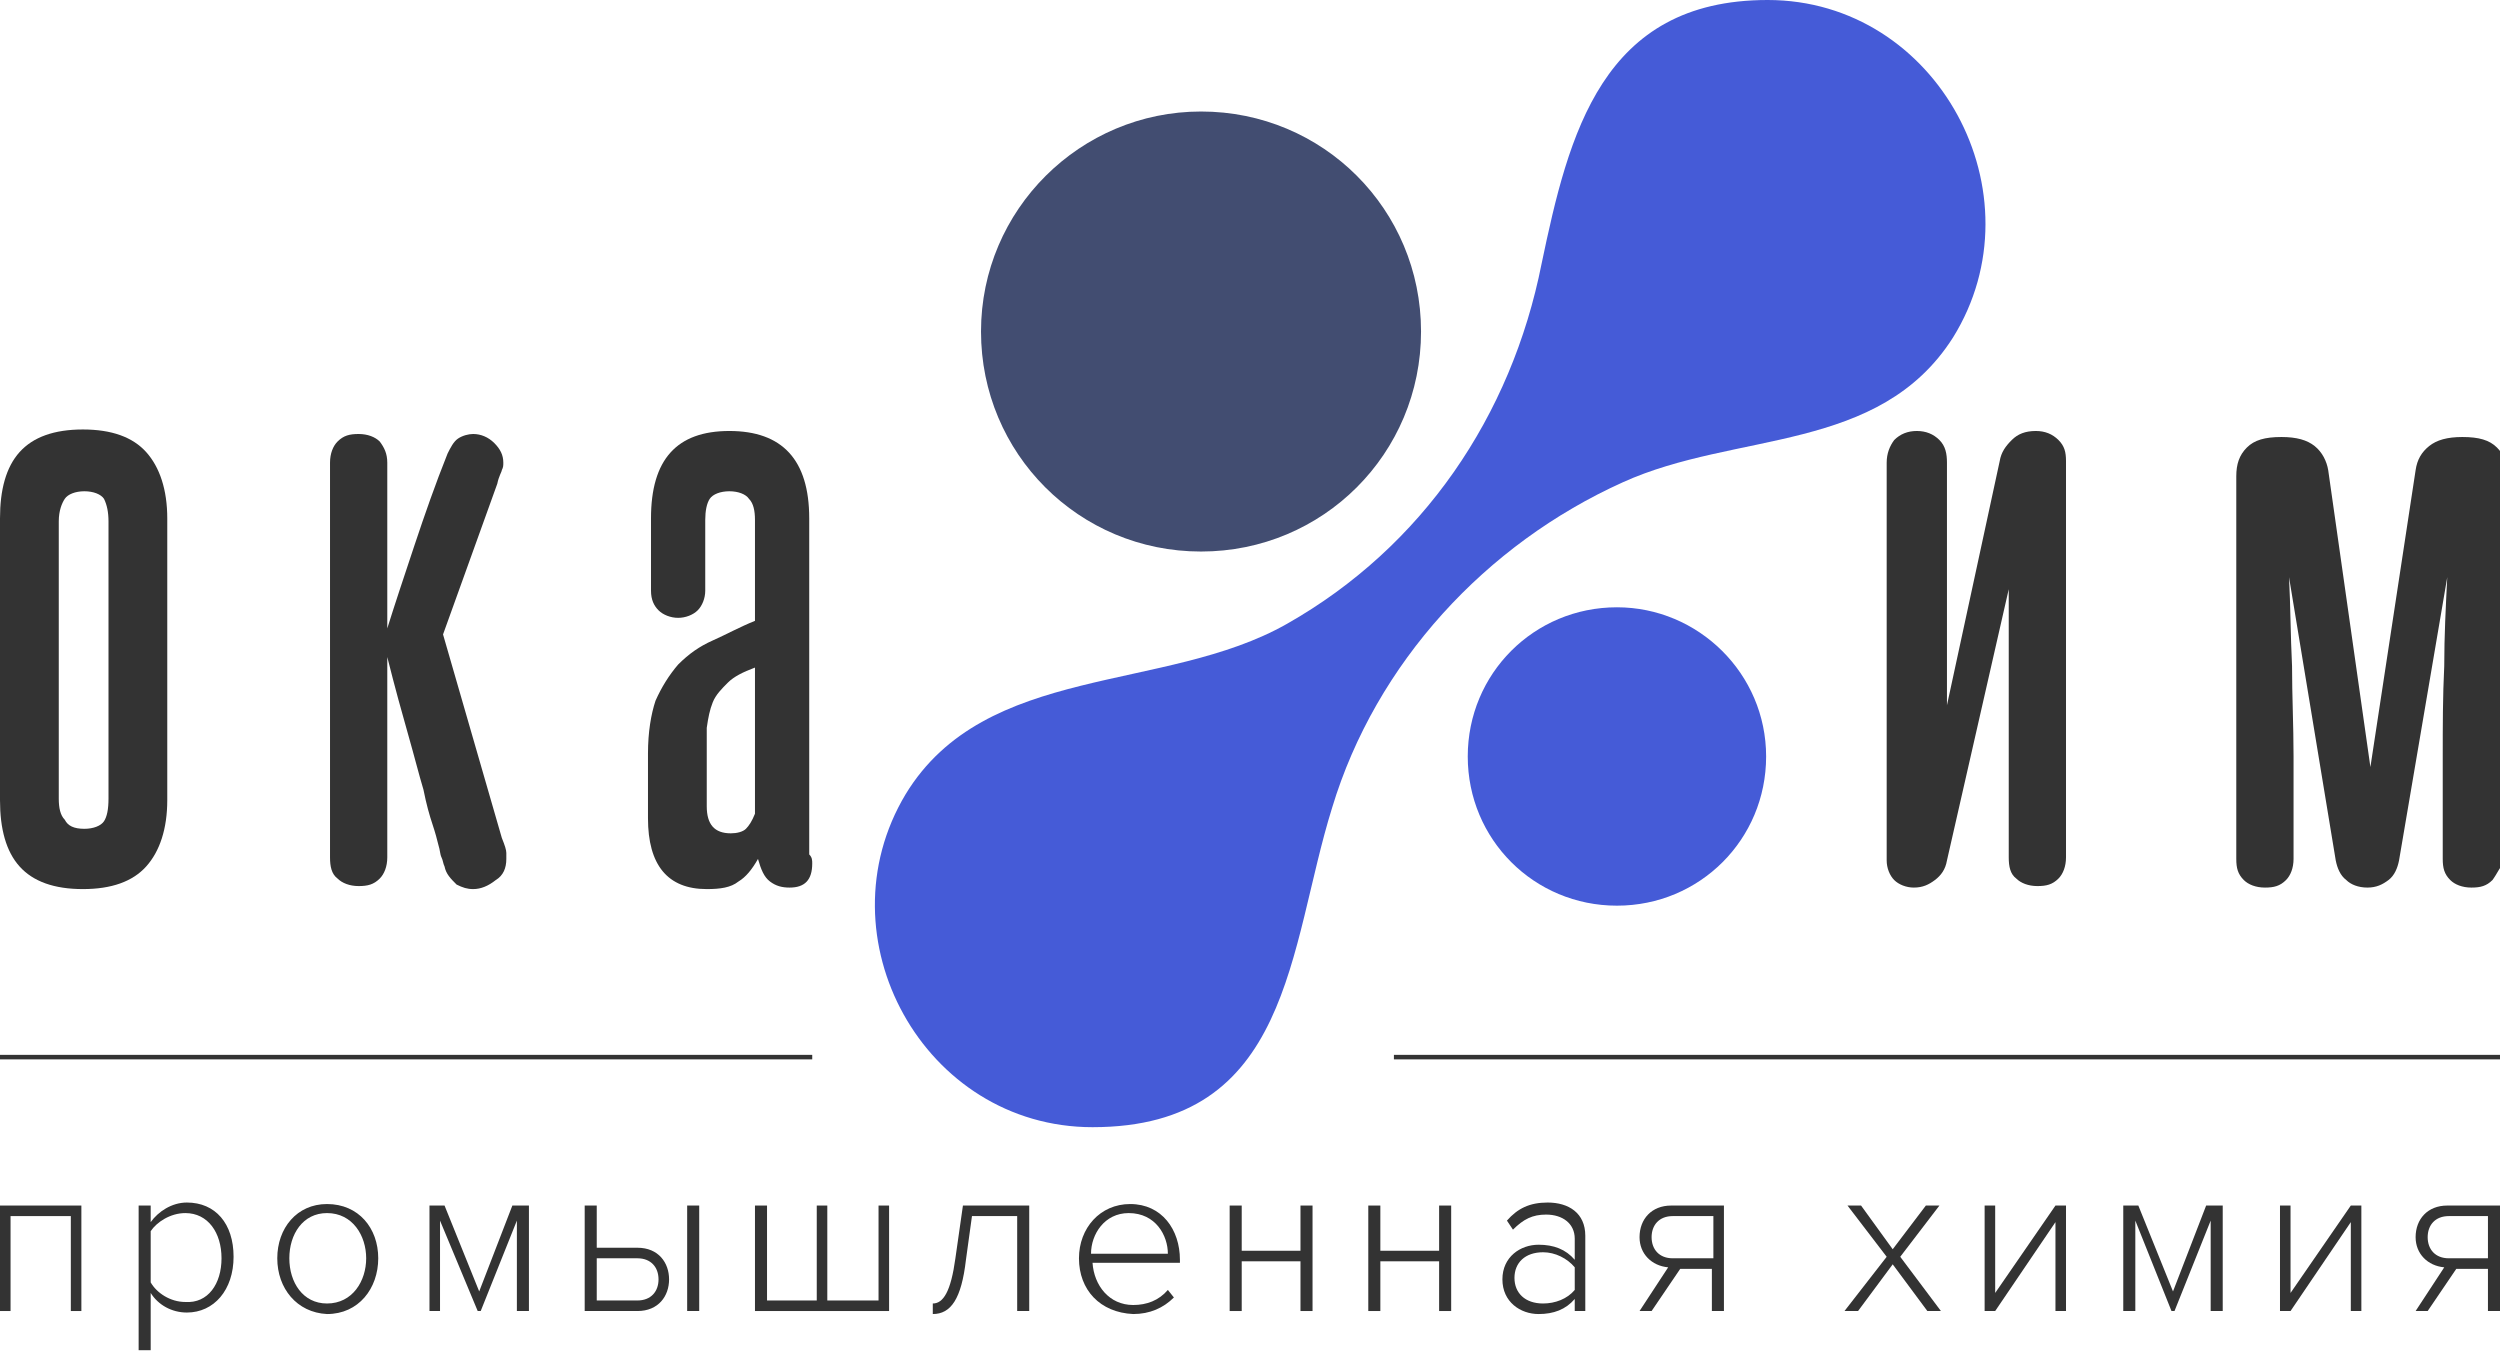
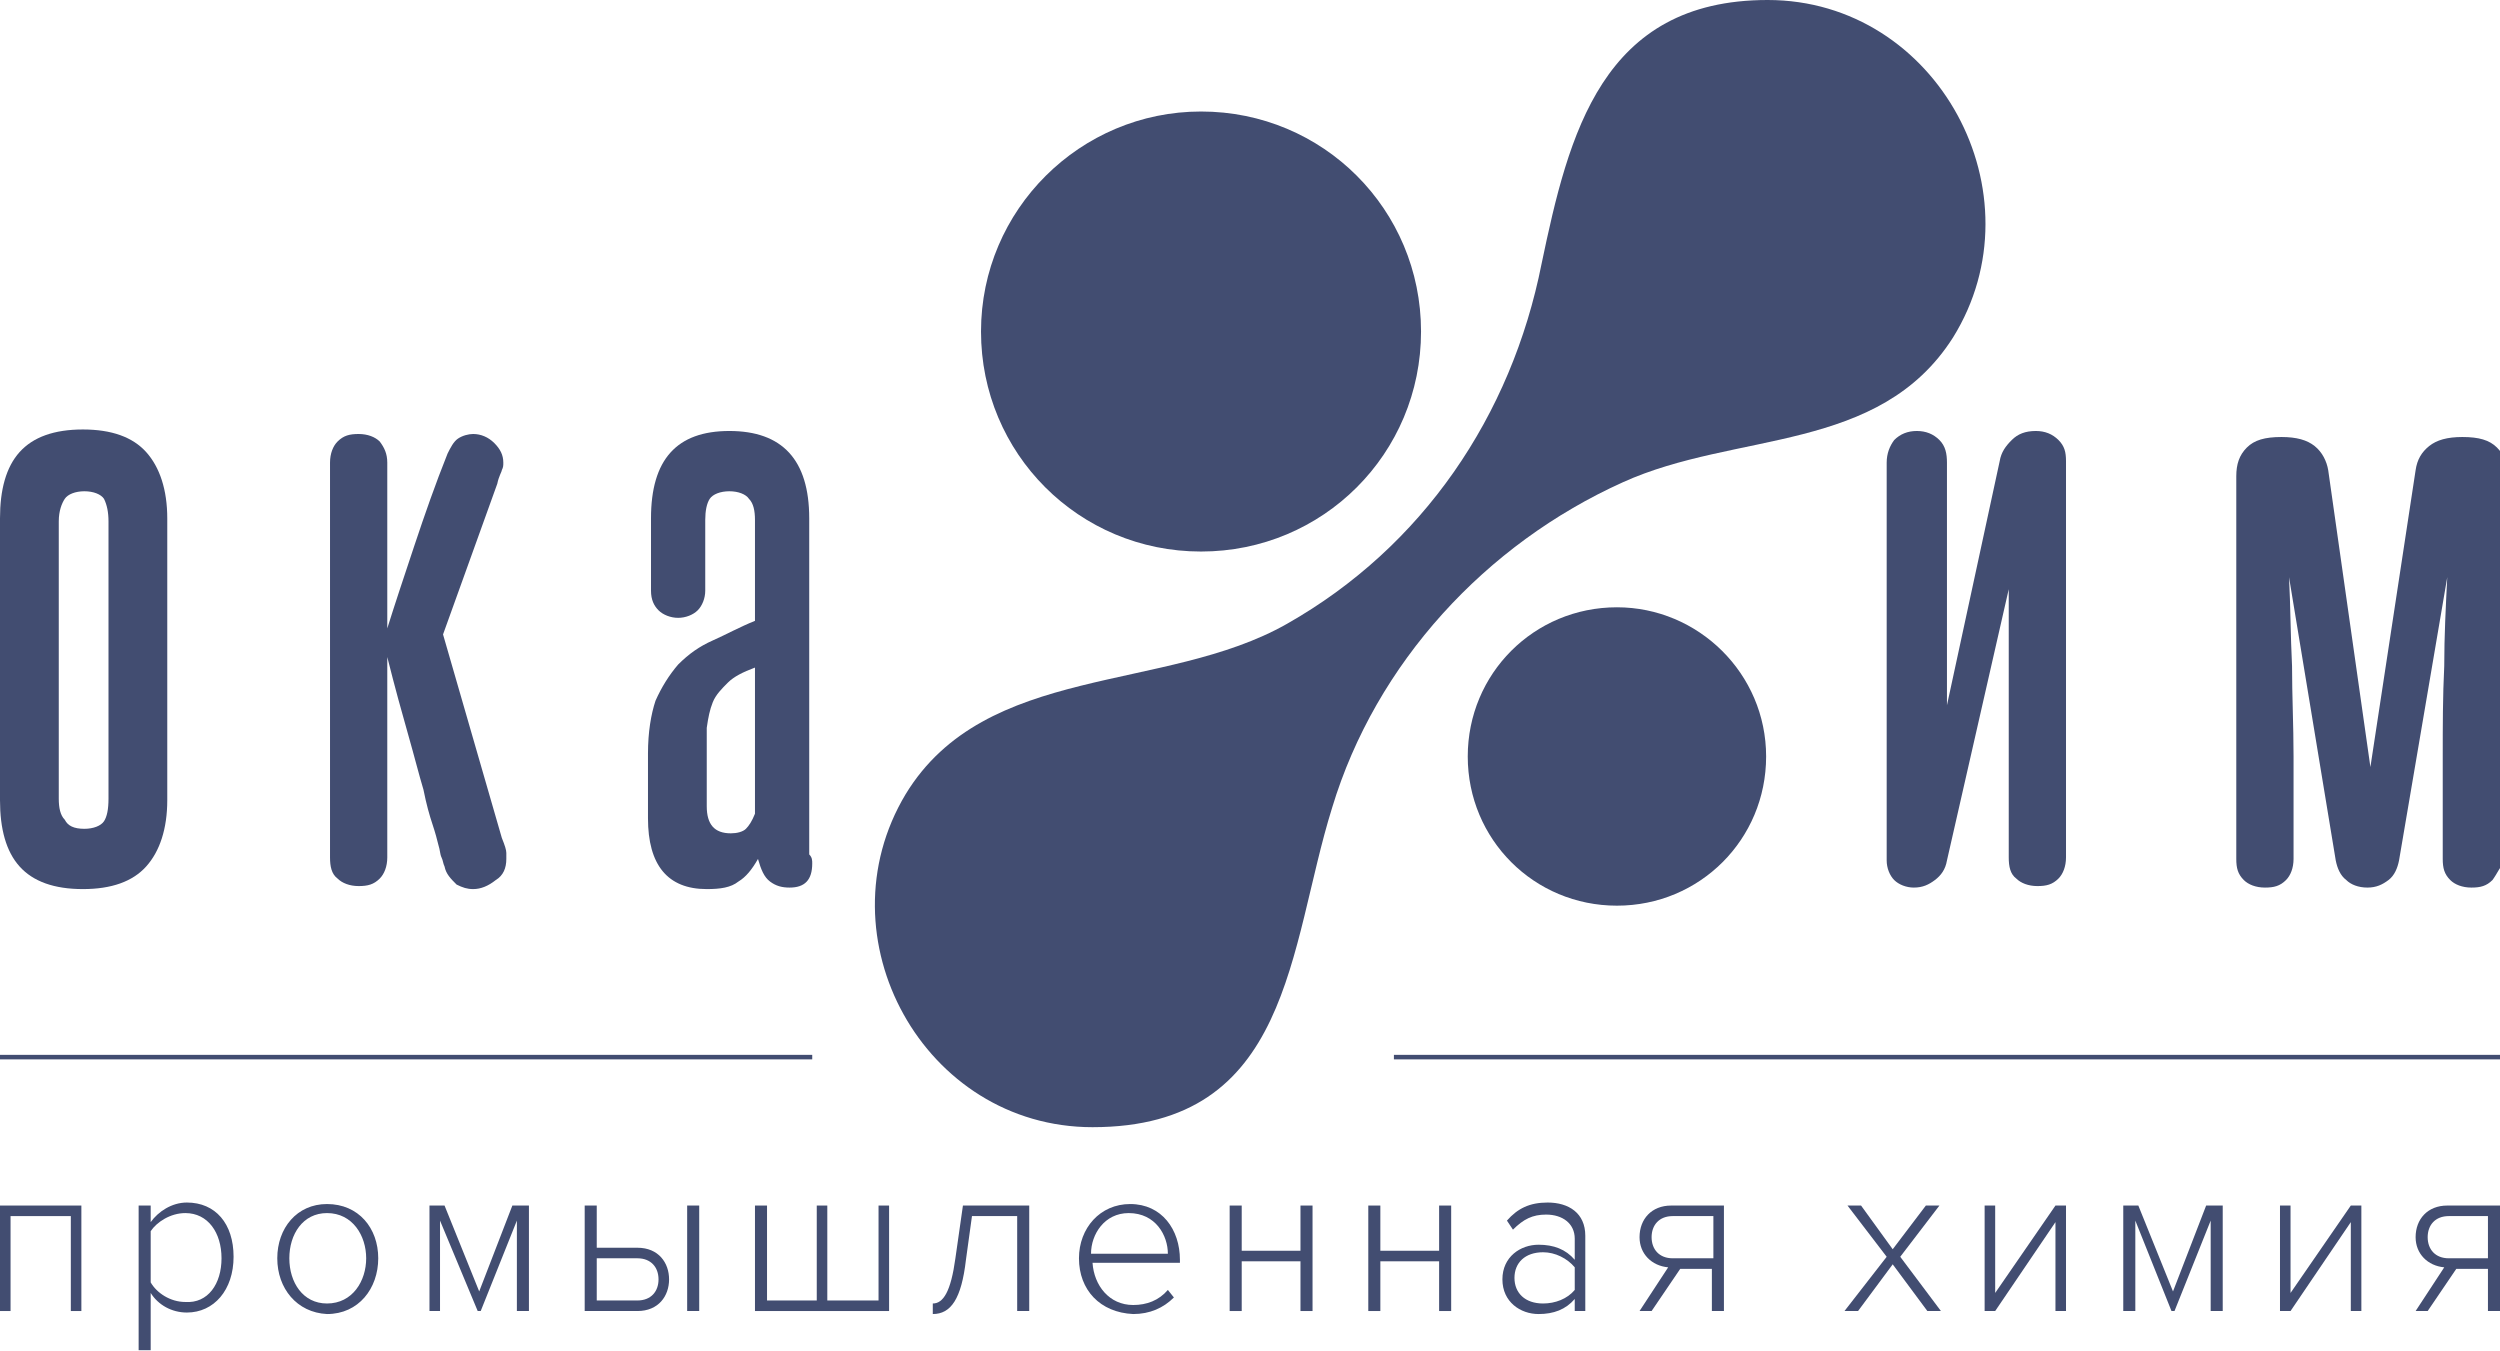
<svg xmlns="http://www.w3.org/2000/svg" xmlns:xlink="http://www.w3.org/1999/xlink" version="1.1" id="Слой_1" x="0" y="0" viewBox="0 0 165.9 89.6" xml:space="preserve">
+   <defs id="defs38" />
  <style type="text/css" id="style2">.st0,.st2{clip-path:url(#SVGID_2_);fill:#333}.st2{fill:#455bd7}</style>
-   <g id="g64">
+   <g id="g64" style="fill:#424d71;fill-opacity:1">
    <defs id="defs5">
      <path id="SVGID_1_" d="M0 0h165.9v89.6H0z" />
    </defs>
    <clipPath id="SVGID_2_">
      <use xlink:href="#SVGID_1_" id="use7" overflow="visible" />
    </clipPath>
-     <path class="st0" d="M0 34.4C0 32.5.4 31 1.3 30c.9-1 2.3-1.5 4.2-1.5 1.9 0 3.3.5 4.2 1.5.9 1 1.4 2.5 1.4 4.4v18.7c0 1.9-.5 3.4-1.4 4.4-.9 1-2.3 1.5-4.2 1.5-1.9 0-3.3-.5-4.2-1.5C.4 56.5 0 55 0 53.1V34.4zm7.2.2c0-.6-.1-1.1-.3-1.5-.2-.3-.7-.5-1.3-.5-.6 0-1.1.2-1.3.5-.2.3-.4.8-.4 1.5V53c0 .6.1 1.1.4 1.4.2.4.6.6 1.3.6.6 0 1.1-.2 1.3-.5.2-.3.3-.8.3-1.5V34.6z" clip-path="url(#SVGID_2_)" id="path10" fill="#424d71" fill-opacity="1" />
-     <path class="st0" d="M29.5 57.5c-.1-.2-.1-.4-.2-.6-.1-.2-.1-.5-.2-.8-.1-.4-.2-.8-.4-1.4-.2-.6-.4-1.3-.6-2.3-.3-1-.6-2.2-1-3.6s-.9-3.2-1.4-5.2v13.3c0 .6-.2 1.1-.5 1.4-.4.4-.8.5-1.4.5-.6 0-1.1-.2-1.4-.5-.4-.3-.5-.8-.5-1.4V30.7c0-.6.2-1.1.5-1.4.4-.4.8-.5 1.4-.5.6 0 1.1.2 1.4.5.3.4.5.8.5 1.4v11c.5-1.6 1.1-3.4 1.8-5.5s1.4-4.1 2.2-6.1c.2-.4.4-.8.7-1 .3-.2.7-.3 1-.3.5 0 1 .2 1.4.6.4.4.6.8.6 1.3 0 .2 0 .3-.1.5 0 .1-.2.4-.3.9l-3.6 10 3.9 13.5c.2.5.3.8.3 1v.4c0 .6-.2 1.1-.7 1.4-.5.4-1 .6-1.5.6-.4 0-.7-.1-1.1-.3-.4-.4-.7-.7-.8-1.2" clip-path="url(#SVGID_2_)" id="path12" fill="#424d71" fill-opacity="1" />
-     <path class="st0" d="M53.9 57.3c0 1.1-.5 1.6-1.5 1.6-.5 0-.9-.1-1.3-.4-.4-.3-.6-.8-.8-1.5-.4.7-.8 1.2-1.3 1.5-.5.4-1.2.5-2.1.5-2.6 0-3.9-1.6-3.9-4.7V50c0-1.4.2-2.6.5-3.5.4-.9.9-1.7 1.5-2.4.7-.7 1.4-1.2 2.3-1.6.9-.4 1.8-.9 2.8-1.3v-6.7c0-.6-.1-1.1-.4-1.4-.2-.3-.7-.5-1.3-.5-.6 0-1.1.2-1.3.5-.2.3-.3.8-.3 1.4v4.7c0 .5-.2 1-.5 1.3-.3.3-.8.5-1.3.5s-1-.2-1.3-.5c-.3-.3-.5-.7-.5-1.3v-4.8c0-3.9 1.7-5.8 5.2-5.8s5.3 1.9 5.3 5.8v22.3c.2.2.2.4.2.6m-3.8-13c-.8.3-1.4.6-1.8 1-.4.4-.8.8-1 1.3-.2.5-.3 1-.4 1.7v5.2c0 1.2.5 1.8 1.6 1.8.4 0 .8-.1 1-.3.2-.2.4-.5.6-1v-9.7z" clip-path="url(#SVGID_2_)" id="path14" fill="#424d71" fill-opacity="1" />
-     <path d="M94.3 22c0 8.1-6.5 14.6-14.6 14.6S65.1 30.1 65.1 22 71.7 7.4 79.7 7.4c8.1 0 14.6 6.5 14.6 14.6" clip-path="url(#SVGID_2_)" id="path16" fill="#424d71" fill-opacity="1" />
-     <path class="st2" d="M117.2 50.2c0 5.5-4.4 9.9-9.9 9.9s-9.9-4.4-9.9-9.9 4.4-9.9 9.9-9.9c5.4 0 9.9 4.4 9.9 9.9" clip-path="url(#SVGID_2_)" id="path18" fill="#424d71" fill-opacity="1" />
-     <path class="st2" d="M117.3 0c-11 0-13.2 8.9-15 17.5-2 10.1-7.9 18.8-16.9 23.9-8.1 4.6-20 2.6-25.3 11.3-5.7 9.5 1.2 22.1 12.4 22.1 13.2 0 13-11.9 15.9-21.2C91.3 44 98.6 36.1 107.7 32c7.5-3.4 17-1.9 21.9-9.6 5.9-9.5-1-22.4-12.3-22.4" clip-path="url(#SVGID_2_)" id="path20" fill="#424d71" fill-opacity="1" />
-     <path class="st0" d="M128.4 58.4c-.4.3-.8.5-1.4.5-.5 0-1-.2-1.3-.5-.3-.3-.5-.8-.5-1.3V30.7c0-.6.2-1.1.5-1.5.4-.4.9-.6 1.5-.6s1.1.2 1.5.6c.4.4.5.9.5 1.5v16.1l3.5-16.2c.1-.6.4-1 .8-1.4.4-.4.9-.6 1.6-.6.6 0 1.1.2 1.5.6.4.4.5.8.5 1.4v26.3c0 .6-.2 1.1-.5 1.4-.4.4-.8.5-1.4.5-.6 0-1.1-.2-1.4-.5-.4-.3-.5-.8-.5-1.4V39.1l-4.1 18c-.1.6-.4 1-.8 1.3" clip-path="url(#SVGID_2_)" id="path22" fill="#424d71" fill-opacity="1" />
-     <path class="st0" d="M165.4 58.4c-.4.4-.8.5-1.4.5-.6 0-1.1-.2-1.4-.5-.4-.4-.5-.8-.5-1.4v-6.8c0-2 0-4 .1-6 0-2 .1-3.9.2-5.9l-3.2 18.8c-.1.5-.3 1-.7 1.3-.4.3-.8.5-1.4.5-.6 0-1.1-.2-1.4-.5-.4-.3-.6-.8-.7-1.3l-3.1-18.8c.1 1.9.1 3.9.2 5.9 0 2 .1 3.9.1 6V57c0 .6-.2 1.1-.5 1.4-.4.4-.8.5-1.4.5-.6 0-1.1-.2-1.4-.5-.4-.4-.5-.8-.5-1.4V31.6c0-.8.2-1.4.7-1.9.5-.5 1.2-.7 2.3-.7 1 0 1.7.2 2.2.6.5.4.8 1 .9 1.6l2.8 19.7 3-19.7c.1-.7.4-1.2.9-1.6.5-.4 1.2-.6 2.2-.6 1.1 0 1.8.2 2.3.7.5.5.7 1.1.7 1.9v25.3c-.5.6-.7 1.1-1 1.5" clip-path="url(#SVGID_2_)" id="path24" fill="#424d71" fill-opacity="1" />
-     <path class="st0" clip-path="url(#SVGID_2_)" id="polygon26" fill="#424d71" fill-opacity="1" d="M4.7 87v-6.3h-4V87H0v-7h5.4v7z" />
-     <path class="st0" d="M10 85.8v3.8h-.8V80h.8v1.1c.5-.7 1.4-1.3 2.4-1.3 1.9 0 3.1 1.4 3.1 3.6s-1.3 3.7-3.1 3.7c-1 0-1.9-.5-2.4-1.3m4.7-2.3c0-1.7-.9-3-2.4-3-1 0-1.9.6-2.3 1.2v3.4c.4.7 1.3 1.3 2.3 1.3 1.5.1 2.4-1.2 2.4-2.9" clip-path="url(#SVGID_2_)" id="path28" fill="#424d71" fill-opacity="1" />
-     <path class="st0" d="M18.4 83.5c0-2 1.3-3.6 3.3-3.6 2.1 0 3.4 1.6 3.4 3.6s-1.3 3.7-3.4 3.7c-2-.1-3.3-1.7-3.3-3.7m5.9 0c0-1.5-.9-3-2.6-3-1.6 0-2.5 1.4-2.5 3s.9 3 2.5 3c1.7 0 2.6-1.5 2.6-3" clip-path="url(#SVGID_2_)" id="path30" fill="#424d71" fill-opacity="1" />
-     <path class="st0" clip-path="url(#SVGID_2_)" id="polygon32" fill="#424d71" fill-opacity="1" d="M34.3 87v-6l-2.4 6h-.2l-2.5-6v6h-.7v-7h1l2.3 5.7L34 80h1.1v7z" />
-     <path class="st0" d="M39.6 80v2.8h2.7c1.4 0 2.1 1 2.1 2.1s-.7 2.1-2.1 2.1h-3.5v-7h.8zm0 3.5v2.8h2.7c.9 0 1.4-.6 1.4-1.4s-.5-1.4-1.4-1.4h-2.7zm6-3.5h.8v7h-.8v-7z" clip-path="url(#SVGID_2_)" id="path34" fill="#424d71" fill-opacity="1" />
-     <path class="st0" clip-path="url(#SVGID_2_)" id="polygon36" fill="#424d71" fill-opacity="1" d="M59 80v7h-8.9v-7h.8v6.3h3.3V80h.7v6.3h3.4V80z" />
-     <path class="st0" d="M61.9 86.5c.7 0 1.2-.8 1.5-3l.5-3.5h4.4v7h-.8v-6.3h-3l-.4 2.9c-.3 2.6-1 3.6-2.2 3.6v-.7z" clip-path="url(#SVGID_2_)" id="path38" fill="#424d71" fill-opacity="1" />
-     <path class="st0" d="M71.6 83.5c0-2 1.4-3.6 3.4-3.6 2.1 0 3.3 1.7 3.3 3.7v.2h-5.8c.1 1.5 1.1 2.8 2.7 2.8.9 0 1.7-.3 2.3-1l.4.5c-.7.7-1.6 1.1-2.7 1.1-2.2-.1-3.6-1.6-3.6-3.7m3.3-3c-1.6 0-2.5 1.4-2.5 2.7h5.1c0-1.2-.8-2.7-2.6-2.7" clip-path="url(#SVGID_2_)" id="path40" fill="#424d71" fill-opacity="1" />
-     <path class="st0" clip-path="url(#SVGID_2_)" id="polygon42" fill="#424d71" fill-opacity="1" d="M81.6 87v-7h.8v3h3.9v-3h.8v7h-.8v-3.3h-3.9V87z" />
-     <path class="st0" clip-path="url(#SVGID_2_)" id="polygon44" fill="#424d71" fill-opacity="1" d="M90.8 87v-7h.8v3h3.9v-3h.8v7h-.8v-3.3h-3.9V87z" />
-     <path class="st0" d="M104.5 87v-.8c-.6.7-1.4 1-2.4 1-1.2 0-2.4-.8-2.4-2.3 0-1.5 1.2-2.3 2.4-2.3 1 0 1.8.3 2.4 1v-1.4c0-1-.8-1.6-1.9-1.6-.9 0-1.5.3-2.2 1l-.4-.6c.7-.8 1.5-1.2 2.7-1.2 1.4 0 2.5.7 2.5 2.2v5h-.7zm0-1.4v-1.5c-.5-.6-1.3-1-2.1-1-1.2 0-1.9.7-1.9 1.7s.7 1.7 1.9 1.7c.8 0 1.6-.3 2.1-.9" clip-path="url(#SVGID_2_)" id="path46" fill="#424d71" fill-opacity="1" />
-     <path class="st0" d="M108.8 87l1.9-2.9c-1.1-.1-1.9-.9-1.9-2 0-1.2.8-2.1 2.1-2.1h3.5v7h-.8v-2.8h-2.1l-1.9 2.8h-.8zm4.9-3.5v-2.8H111c-.9 0-1.4.6-1.4 1.4 0 .8.5 1.4 1.4 1.4h2.7z" clip-path="url(#SVGID_2_)" id="path48" fill="#424d71" fill-opacity="1" />
-     <path class="st0" clip-path="url(#SVGID_2_)" id="polygon50" fill="#424d71" fill-opacity="1" d="M127.9 87l-2.3-3.1-2.3 3.1h-.9l2.8-3.6-2.6-3.4h.9l2.1 2.9 2.2-2.9h.9l-2.6 3.4 2.7 3.6z" />
-     <path class="st0" clip-path="url(#SVGID_2_)" id="polygon52" fill="#424d71" fill-opacity="1" d="M131.7 87v-7h.7v5.8l4-5.8h.7v7h-.7v-5.9l-4 5.9z" />
-     <path class="st0" clip-path="url(#SVGID_2_)" id="polygon54" fill="#424d71" fill-opacity="1" d="M146.7 87v-6l-2.4 6h-.2l-2.4-6v6h-.8v-7h1l2.3 5.7 2.2-5.7h1.1v7z" />
-     <path class="st0" clip-path="url(#SVGID_2_)" id="polygon56" fill="#424d71" fill-opacity="1" d="M151.3 87v-7h.7v5.8l4-5.8h.7v7h-.7v-5.9l-4 5.9z" />
-     <path class="st0" d="M160.3 87l1.9-2.9c-1.1-.1-1.9-.9-1.9-2 0-1.2.8-2.1 2.1-2.1h3.5v7h-.8v-2.8H163l-1.9 2.8h-.8zm4.8-3.5v-2.8h-2.6c-.9 0-1.4.6-1.4 1.4 0 .8.5 1.4 1.4 1.4h2.6z" clip-path="url(#SVGID_2_)" id="path58" fill="#424d71" fill-opacity="1" />
-     <path class="st0" clip-path="url(#SVGID_2_)" id="rect60" fill="#424d71" fill-opacity="1" d="M0 70h53.9v.3H0z" />
-     <path class="st0" clip-path="url(#SVGID_2_)" id="rect62" fill="#424d71" fill-opacity="1" d="M92.5 70h73.4v.3H92.5z" />
+     <path class="st0" d="M0 34.4C0 32.5.4 31 1.3 30c.9-1 2.3-1.5 4.2-1.5 1.9 0 3.3.5 4.2 1.5.9 1 1.4 2.5 1.4 4.4v18.7c0 1.9-.5 3.4-1.4 4.4-.9 1-2.3 1.5-4.2 1.5-1.9 0-3.3-.5-4.2-1.5C.4 56.5 0 55 0 53.1V34.4zm7.2.2c0-.6-.1-1.1-.3-1.5-.2-.3-.7-.5-1.3-.5-.6 0-1.1.2-1.3.5-.2.3-.4.8-.4 1.5V53c0 .6.1 1.1.4 1.4.2.4.6.6 1.3.6.6 0 1.1-.2 1.3-.5.2-.3.3-.8.3-1.5V34.6z" clip-path="url(#SVGID_2_)" id="path10" fill="#424d71" fill-opacity="1" style="fill:#424d71;fill-opacity:1" />
+     <path class="st0" d="M29.5 57.5c-.1-.2-.1-.4-.2-.6-.1-.2-.1-.5-.2-.8-.1-.4-.2-.8-.4-1.4-.2-.6-.4-1.3-.6-2.3-.3-1-.6-2.2-1-3.6s-.9-3.2-1.4-5.2v13.3c0 .6-.2 1.1-.5 1.4-.4.4-.8.5-1.4.5-.6 0-1.1-.2-1.4-.5-.4-.3-.5-.8-.5-1.4V30.7c0-.6.2-1.1.5-1.4.4-.4.8-.5 1.4-.5.6 0 1.1.2 1.4.5.3.4.5.8.5 1.4v11c.5-1.6 1.1-3.4 1.8-5.5s1.4-4.1 2.2-6.1c.2-.4.4-.8.7-1 .3-.2.7-.3 1-.3.5 0 1 .2 1.4.6.4.4.6.8.6 1.3 0 .2 0 .3-.1.5 0 .1-.2.4-.3.9l-3.6 10 3.9 13.5c.2.5.3.8.3 1v.4c0 .6-.2 1.1-.7 1.4-.5.4-1 .6-1.5.6-.4 0-.7-.1-1.1-.3-.4-.4-.7-.7-.8-1.2" clip-path="url(#SVGID_2_)" id="path12" fill="#424d71" fill-opacity="1" style="fill:#424d71;fill-opacity:1" />
+     <path class="st0" d="M53.9 57.3c0 1.1-.5 1.6-1.5 1.6-.5 0-.9-.1-1.3-.4-.4-.3-.6-.8-.8-1.5-.4.7-.8 1.2-1.3 1.5-.5.4-1.2.5-2.1.5-2.6 0-3.9-1.6-3.9-4.7V50c0-1.4.2-2.6.5-3.5.4-.9.9-1.7 1.5-2.4.7-.7 1.4-1.2 2.3-1.6.9-.4 1.8-.9 2.8-1.3v-6.7c0-.6-.1-1.1-.4-1.4-.2-.3-.7-.5-1.3-.5-.6 0-1.1.2-1.3.5-.2.3-.3.8-.3 1.4v4.7c0 .5-.2 1-.5 1.3-.3.3-.8.5-1.3.5s-1-.2-1.3-.5c-.3-.3-.5-.7-.5-1.3v-4.8c0-3.9 1.7-5.8 5.2-5.8s5.3 1.9 5.3 5.8v22.3c.2.2.2.4.2.6m-3.8-13c-.8.3-1.4.6-1.8 1-.4.4-.8.8-1 1.3-.2.5-.3 1-.4 1.7v5.2c0 1.2.5 1.8 1.6 1.8.4 0 .8-.1 1-.3.2-.2.4-.5.6-1v-9.7z" clip-path="url(#SVGID_2_)" id="path14" fill="#424d71" fill-opacity="1" style="fill:#424d71;fill-opacity:1" />
+     <path d="M94.3 22c0 8.1-6.5 14.6-14.6 14.6S65.1 30.1 65.1 22 71.7 7.4 79.7 7.4c8.1 0 14.6 6.5 14.6 14.6" clip-path="url(#SVGID_2_)" id="path16" fill="#424d71" fill-opacity="1" style="fill:#424d71;fill-opacity:1" />
+     <path class="st2" d="M117.2 50.2c0 5.5-4.4 9.9-9.9 9.9s-9.9-4.4-9.9-9.9 4.4-9.9 9.9-9.9c5.4 0 9.9 4.4 9.9 9.9" clip-path="url(#SVGID_2_)" id="path18" fill="#424d71" fill-opacity="1" style="fill:#424d71;fill-opacity:1" />
+     <path class="st2" d="M117.3 0c-11 0-13.2 8.9-15 17.5-2 10.1-7.9 18.8-16.9 23.9-8.1 4.6-20 2.6-25.3 11.3-5.7 9.5 1.2 22.1 12.4 22.1 13.2 0 13-11.9 15.9-21.2C91.3 44 98.6 36.1 107.7 32c7.5-3.4 17-1.9 21.9-9.6 5.9-9.5-1-22.4-12.3-22.4" clip-path="url(#SVGID_2_)" id="path20" fill="#424d71" fill-opacity="1" style="fill:#424d71;fill-opacity:1" />
+     <path class="st0" d="M128.4 58.4c-.4.3-.8.5-1.4.5-.5 0-1-.2-1.3-.5-.3-.3-.5-.8-.5-1.3V30.7c0-.6.2-1.1.5-1.5.4-.4.9-.6 1.5-.6s1.1.2 1.5.6c.4.4.5.9.5 1.5v16.1l3.5-16.2c.1-.6.4-1 .8-1.4.4-.4.9-.6 1.6-.6.6 0 1.1.2 1.5.6.4.4.5.8.5 1.4v26.3c0 .6-.2 1.1-.5 1.4-.4.4-.8.5-1.4.5-.6 0-1.1-.2-1.4-.5-.4-.3-.5-.8-.5-1.4V39.1l-4.1 18c-.1.6-.4 1-.8 1.3" clip-path="url(#SVGID_2_)" id="path22" fill="#424d71" fill-opacity="1" style="fill:#424d71;fill-opacity:1" />
+     <path class="st0" d="M165.4 58.4c-.4.4-.8.5-1.4.5-.6 0-1.1-.2-1.4-.5-.4-.4-.5-.8-.5-1.4v-6.8c0-2 0-4 .1-6 0-2 .1-3.9.2-5.9l-3.2 18.8c-.1.5-.3 1-.7 1.3-.4.3-.8.5-1.4.5-.6 0-1.1-.2-1.4-.5-.4-.3-.6-.8-.7-1.3l-3.1-18.8c.1 1.9.1 3.9.2 5.9 0 2 .1 3.9.1 6V57c0 .6-.2 1.1-.5 1.4-.4.4-.8.5-1.4.5-.6 0-1.1-.2-1.4-.5-.4-.4-.5-.8-.5-1.4V31.6c0-.8.2-1.4.7-1.9.5-.5 1.2-.7 2.3-.7 1 0 1.7.2 2.2.6.5.4.8 1 .9 1.6l2.8 19.7 3-19.7c.1-.7.4-1.2.9-1.6.5-.4 1.2-.6 2.2-.6 1.1 0 1.8.2 2.3.7.5.5.7 1.1.7 1.9v25.3c-.5.6-.7 1.1-1 1.5" clip-path="url(#SVGID_2_)" id="path24" fill="#424d71" fill-opacity="1" style="fill:#424d71;fill-opacity:1" />
+     <path class="st0" clip-path="url(#SVGID_2_)" id="polygon26" fill="#424d71" fill-opacity="1" d="M4.7 87v-6.3h-4V87H0v-7h5.4v7z" style="fill:#424d71;fill-opacity:1" />
+     <path class="st0" d="M10 85.8v3.8h-.8V80h.8v1.1c.5-.7 1.4-1.3 2.4-1.3 1.9 0 3.1 1.4 3.1 3.6s-1.3 3.7-3.1 3.7c-1 0-1.9-.5-2.4-1.3m4.7-2.3c0-1.7-.9-3-2.4-3-1 0-1.9.6-2.3 1.2v3.4c.4.7 1.3 1.3 2.3 1.3 1.5.1 2.4-1.2 2.4-2.9" clip-path="url(#SVGID_2_)" id="path28" fill="#424d71" fill-opacity="1" style="fill:#424d71;fill-opacity:1" />
+     <path class="st0" d="M18.4 83.5c0-2 1.3-3.6 3.3-3.6 2.1 0 3.4 1.6 3.4 3.6s-1.3 3.7-3.4 3.7c-2-.1-3.3-1.7-3.3-3.7m5.9 0c0-1.5-.9-3-2.6-3-1.6 0-2.5 1.4-2.5 3s.9 3 2.5 3c1.7 0 2.6-1.5 2.6-3" clip-path="url(#SVGID_2_)" id="path30" fill="#424d71" fill-opacity="1" style="fill:#424d71;fill-opacity:1" />
+     <path class="st0" clip-path="url(#SVGID_2_)" id="polygon32" fill="#424d71" fill-opacity="1" d="M34.3 87v-6l-2.4 6h-.2l-2.5-6v6h-.7v-7h1l2.3 5.7L34 80h1.1v7z" style="fill:#424d71;fill-opacity:1" />
+     <path class="st0" d="M39.6 80v2.8h2.7c1.4 0 2.1 1 2.1 2.1s-.7 2.1-2.1 2.1h-3.5v-7h.8zm0 3.5v2.8h2.7c.9 0 1.4-.6 1.4-1.4s-.5-1.4-1.4-1.4h-2.7zm6-3.5h.8v7h-.8v-7z" clip-path="url(#SVGID_2_)" id="path34" fill="#424d71" fill-opacity="1" style="fill:#424d71;fill-opacity:1" />
+     <path class="st0" clip-path="url(#SVGID_2_)" id="polygon36" fill="#424d71" fill-opacity="1" d="M59 80v7h-8.9v-7h.8v6.3h3.3V80h.7v6.3h3.4V80z" style="fill:#424d71;fill-opacity:1" />
+     <path class="st0" d="M61.9 86.5c.7 0 1.2-.8 1.5-3l.5-3.5h4.4v7h-.8v-6.3h-3l-.4 2.9c-.3 2.6-1 3.6-2.2 3.6v-.7z" clip-path="url(#SVGID_2_)" id="path38" fill="#424d71" fill-opacity="1" style="fill:#424d71;fill-opacity:1" />
+     <path class="st0" d="M71.6 83.5c0-2 1.4-3.6 3.4-3.6 2.1 0 3.3 1.7 3.3 3.7v.2h-5.8c.1 1.5 1.1 2.8 2.7 2.8.9 0 1.7-.3 2.3-1l.4.5c-.7.7-1.6 1.1-2.7 1.1-2.2-.1-3.6-1.6-3.6-3.7m3.3-3c-1.6 0-2.5 1.4-2.5 2.7h5.1c0-1.2-.8-2.7-2.6-2.7" clip-path="url(#SVGID_2_)" id="path40" fill="#424d71" fill-opacity="1" style="fill:#424d71;fill-opacity:1" />
+     <path class="st0" clip-path="url(#SVGID_2_)" id="polygon42" fill="#424d71" fill-opacity="1" d="M81.6 87v-7h.8v3h3.9v-3h.8v7h-.8v-3.3h-3.9V87z" style="fill:#424d71;fill-opacity:1" />
+     <path class="st0" clip-path="url(#SVGID_2_)" id="polygon44" fill="#424d71" fill-opacity="1" d="M90.8 87v-7h.8v3h3.9v-3h.8v7h-.8v-3.3h-3.9V87z" style="fill:#424d71;fill-opacity:1" />
+     <path class="st0" d="M104.5 87v-.8c-.6.7-1.4 1-2.4 1-1.2 0-2.4-.8-2.4-2.3 0-1.5 1.2-2.3 2.4-2.3 1 0 1.8.3 2.4 1v-1.4c0-1-.8-1.6-1.9-1.6-.9 0-1.5.3-2.2 1l-.4-.6c.7-.8 1.5-1.2 2.7-1.2 1.4 0 2.5.7 2.5 2.2v5h-.7zm0-1.4v-1.5c-.5-.6-1.3-1-2.1-1-1.2 0-1.9.7-1.9 1.7s.7 1.7 1.9 1.7c.8 0 1.6-.3 2.1-.9" clip-path="url(#SVGID_2_)" id="path46" fill="#424d71" fill-opacity="1" style="fill:#424d71;fill-opacity:1" />
+     <path class="st0" d="M108.8 87l1.9-2.9c-1.1-.1-1.9-.9-1.9-2 0-1.2.8-2.1 2.1-2.1h3.5v7h-.8v-2.8h-2.1l-1.9 2.8h-.8zm4.9-3.5v-2.8H111c-.9 0-1.4.6-1.4 1.4 0 .8.5 1.4 1.4 1.4h2.7z" clip-path="url(#SVGID_2_)" id="path48" fill="#424d71" fill-opacity="1" style="fill:#424d71;fill-opacity:1" />
+     <path class="st0" clip-path="url(#SVGID_2_)" id="polygon50" fill="#424d71" fill-opacity="1" d="M127.9 87l-2.3-3.1-2.3 3.1h-.9l2.8-3.6-2.6-3.4h.9l2.1 2.9 2.2-2.9h.9l-2.6 3.4 2.7 3.6z" style="fill:#424d71;fill-opacity:1" />
+     <path class="st0" clip-path="url(#SVGID_2_)" id="polygon52" fill="#424d71" fill-opacity="1" d="M131.7 87v-7h.7v5.8l4-5.8h.7v7h-.7v-5.9l-4 5.9z" style="fill:#424d71;fill-opacity:1" />
+     <path class="st0" clip-path="url(#SVGID_2_)" id="polygon54" fill="#424d71" fill-opacity="1" d="M146.7 87v-6l-2.4 6h-.2l-2.4-6v6h-.8v-7h1l2.3 5.7 2.2-5.7h1.1v7z" style="fill:#424d71;fill-opacity:1" />
+     <path class="st0" clip-path="url(#SVGID_2_)" id="polygon56" fill="#424d71" fill-opacity="1" d="M151.3 87v-7h.7v5.8l4-5.8h.7v7h-.7v-5.9l-4 5.9z" style="fill:#424d71;fill-opacity:1" />
+     <path class="st0" d="M160.3 87l1.9-2.9c-1.1-.1-1.9-.9-1.9-2 0-1.2.8-2.1 2.1-2.1h3.5v7h-.8v-2.8H163l-1.9 2.8h-.8zm4.8-3.5v-2.8h-2.6c-.9 0-1.4.6-1.4 1.4 0 .8.5 1.4 1.4 1.4h2.6z" clip-path="url(#SVGID_2_)" id="path58" fill="#424d71" fill-opacity="1" style="fill:#424d71;fill-opacity:1" />
+     <path class="st0" clip-path="url(#SVGID_2_)" id="rect60" fill="#424d71" fill-opacity="1" d="M0 70h53.9v.3H0z" style="fill:#424d71;fill-opacity:1" />
+     <path class="st0" clip-path="url(#SVGID_2_)" id="rect62" fill="#424d71" fill-opacity="1" d="M92.5 70h73.4v.3H92.5z" style="fill:#424d71;fill-opacity:1" />
  </g>
</svg>
